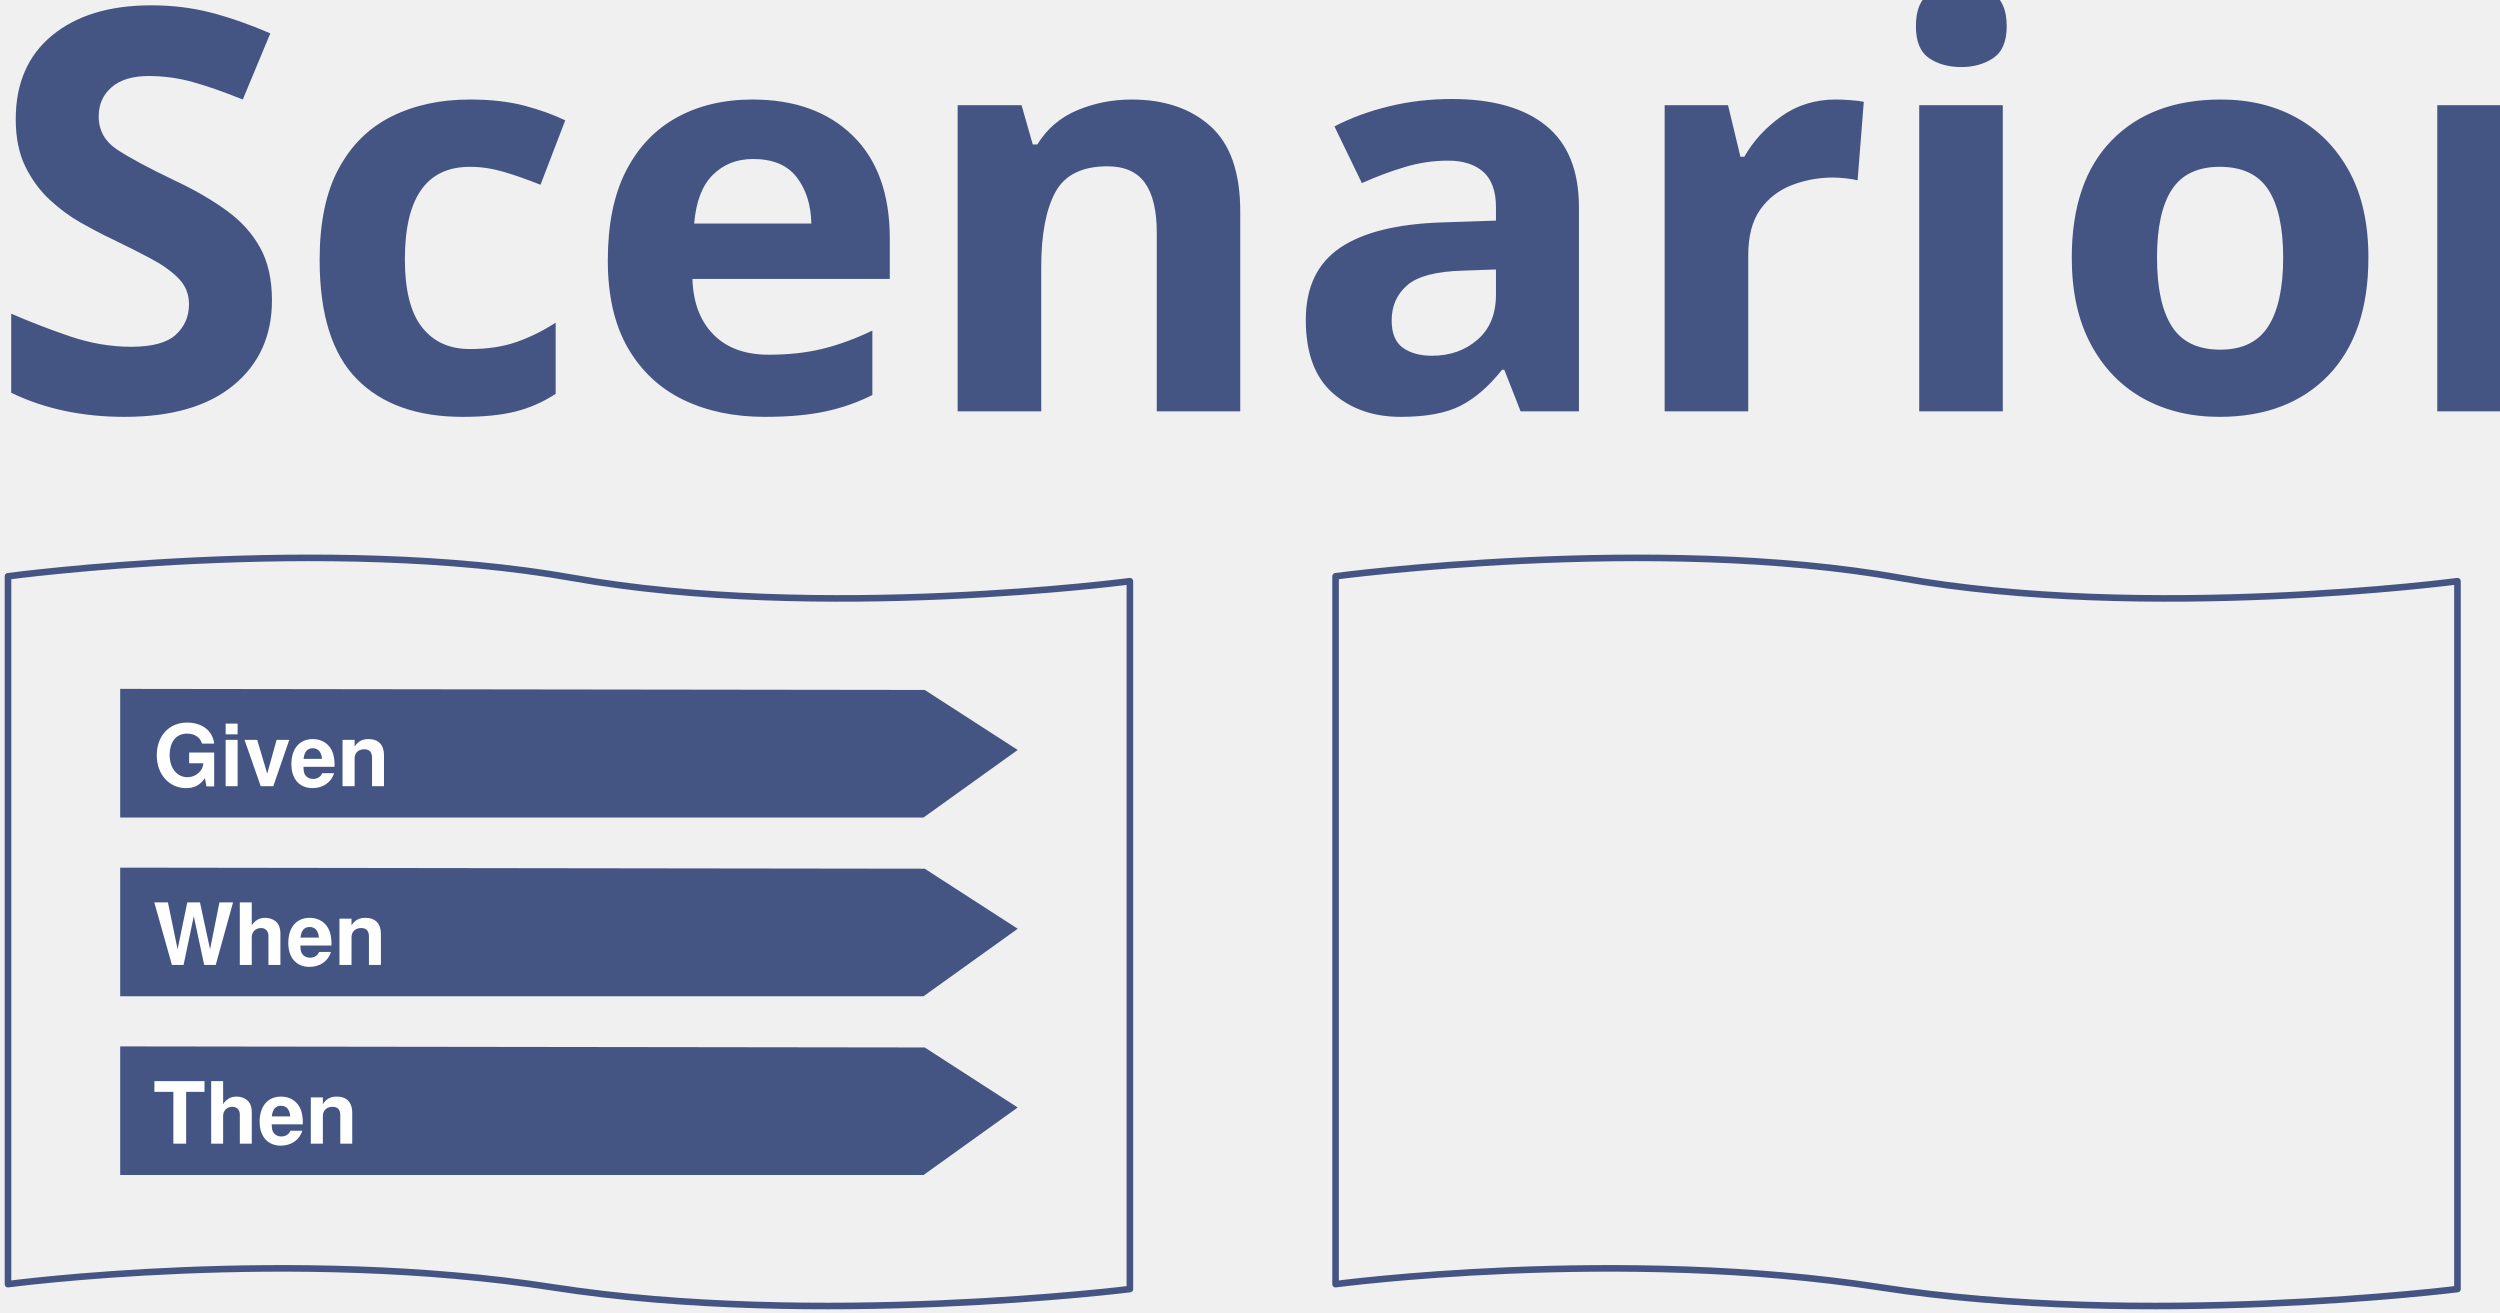
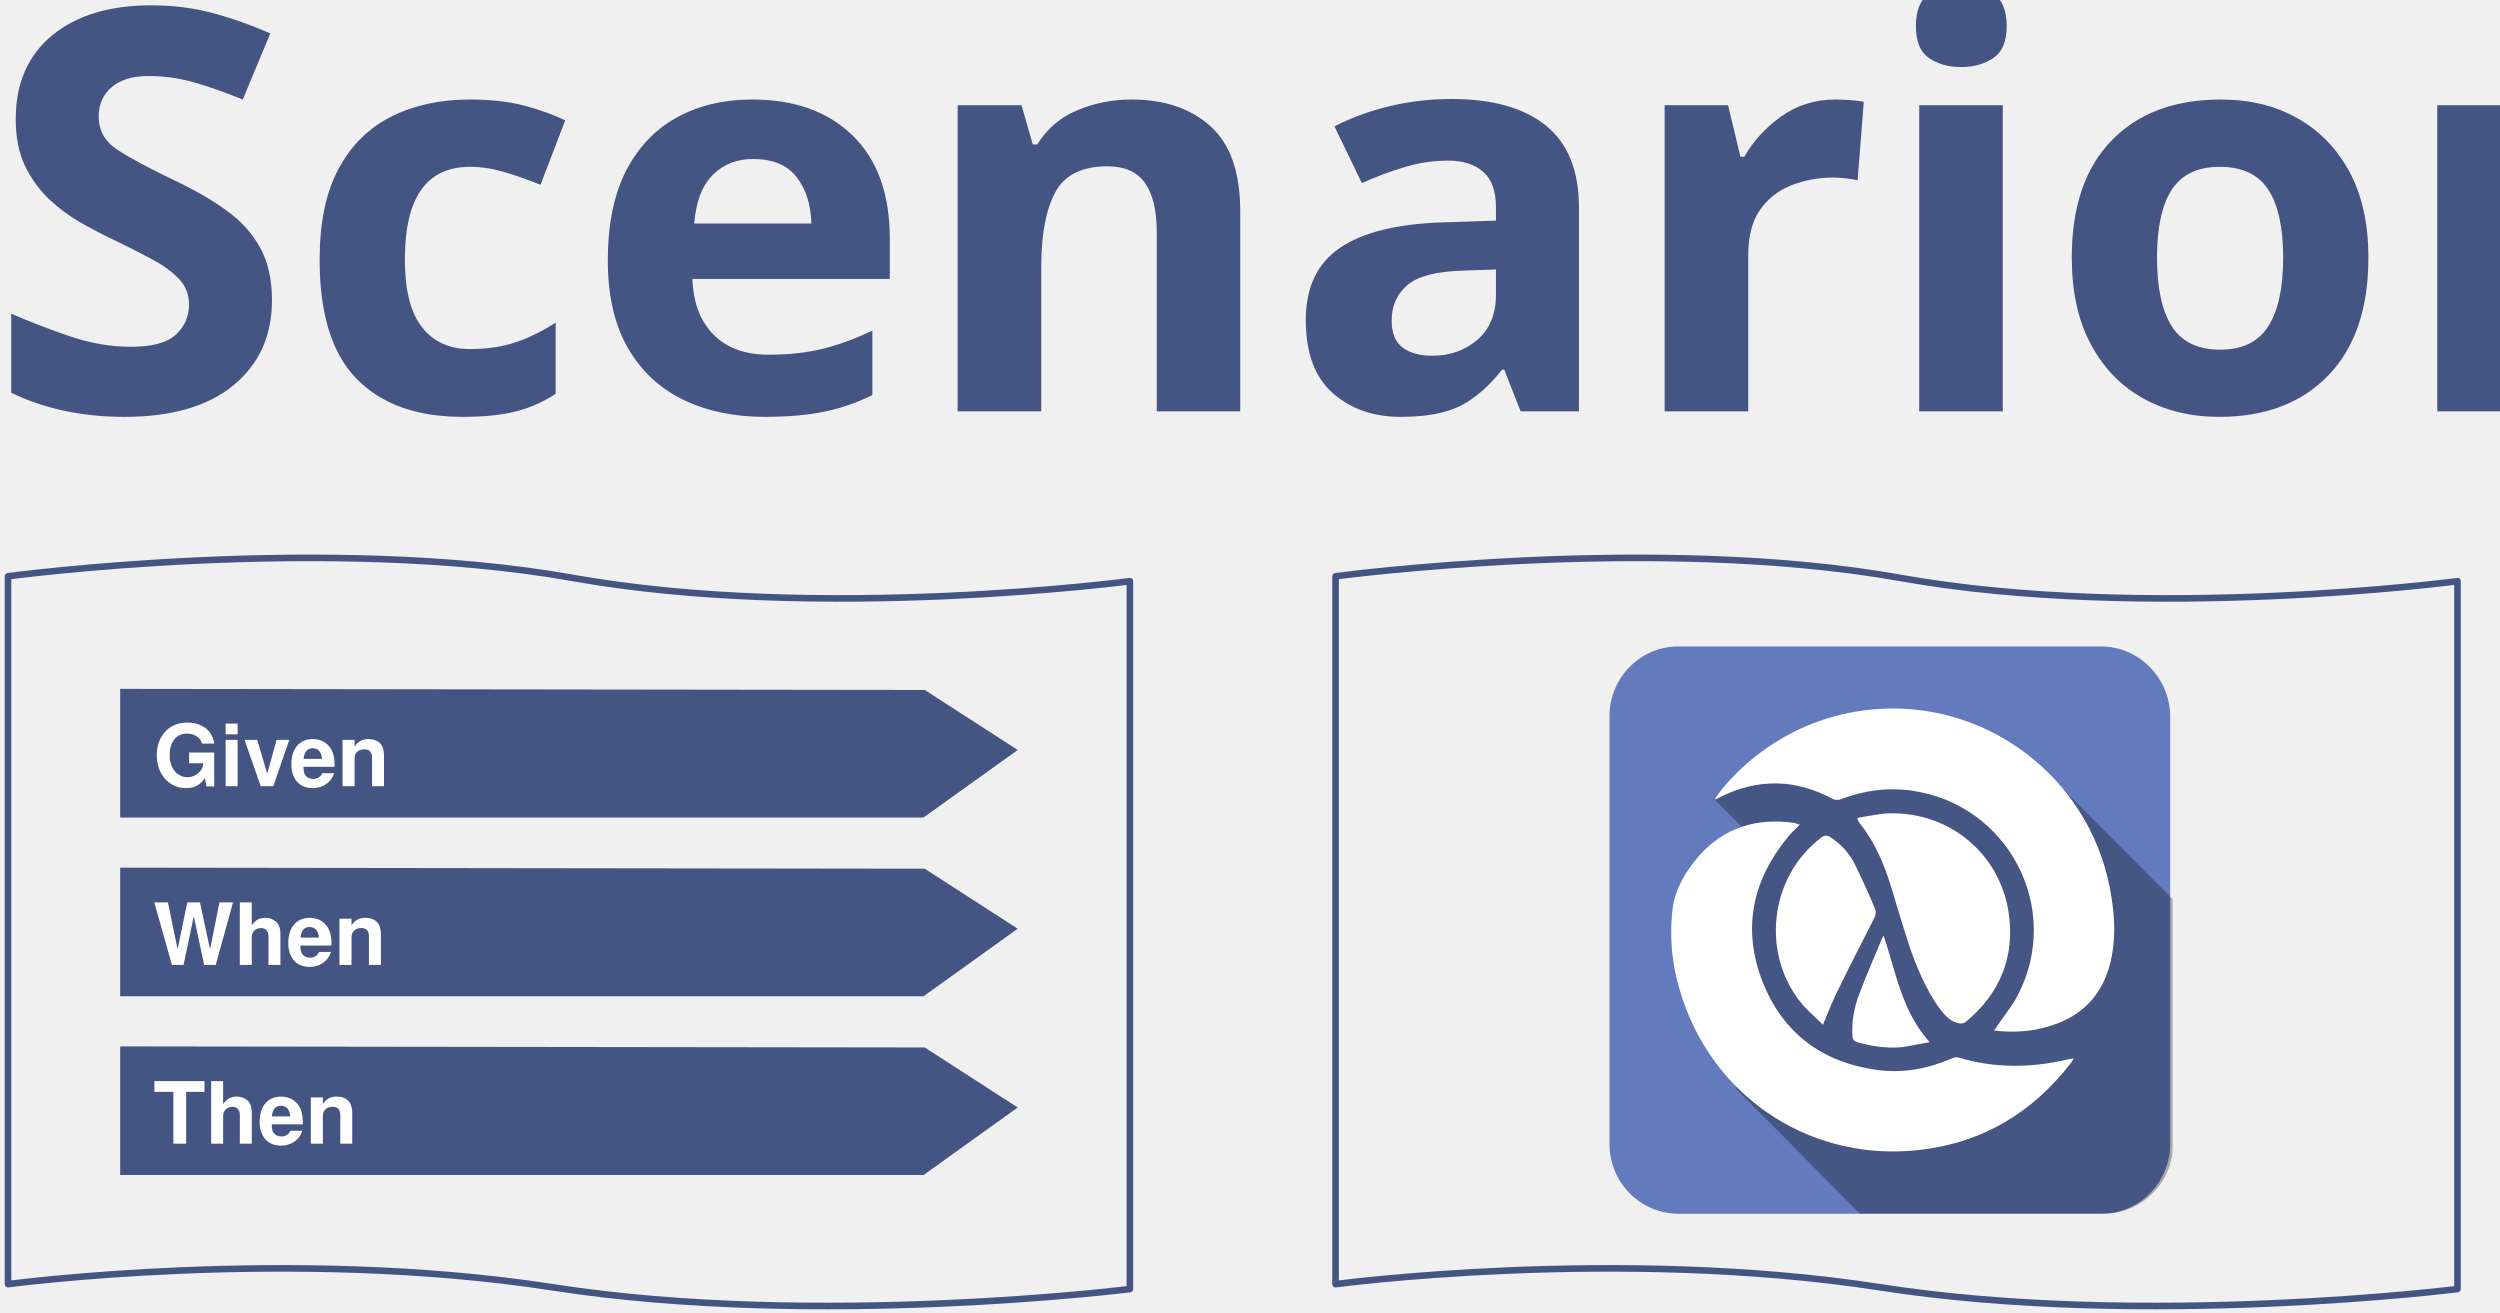
- <svg xmlns="http://www.w3.org/2000/svg" width="379px" height="199px" viewBox="0 0 379 199" version="1.1">
-   <defs />
+ <svg xmlns="http://www.w3.org/2000/svg" xmlns:xlink="http://www.w3.org/1999/xlink" width="379px" height="199px" viewBox="0 0 379 199" version="1.1">
+   <defs>
+     <path d="M74.889,0 L10.483,0 C4.708,0 0,4.743 0,10.56 L0,38.826 L0,75.44 C0,81.257 4.708,86 10.483,86 L74.952,86 C80.727,86 85.435,81.257 85.435,75.44 L85.435,49.134 L85.435,10.56 C85.372,4.743 80.664,0 74.889,0 Z" id="path-1" />
+   </defs>
  <g id="Page-1" stroke="none" stroke-width="1" fill="none" fill-rule="evenodd">
    <g id="scenarior" transform="translate(-98, -111)">
      <path d="M300.473,198.365 C300.473,198.365 348.563,191.922 386.098,198.613 C423.633,205.305 470.551,199.109 470.551,199.109 L470.551,306.421 C470.551,306.421 423.048,312.369 383.166,306.173 C343.286,299.977 300.472,305.678 300.472,305.678 L300.472,198.365 L300.473,198.365 Z" id="Shape" stroke="#455583" stroke-linecap="round" stroke-linejoin="round" />
      <g id="Group" transform="translate(95.36171, 106.353)" fill="#455583" font-family="Etelka-Bold, Etelka" font-size="85" font-weight="bold">
        <text id="Scenarior">
          <tspan x="0.43" y="67">Scenarior</tspan>
        </text>
      </g>
      <path d="M99.213,198.365 C99.213,198.365 147.303,191.922 184.838,198.613 C222.373,205.305 269.291,199.109 269.291,199.109 L269.291,306.421 C269.291,306.421 221.788,312.369 181.906,306.173 C142.026,299.977 99.213,305.678 99.213,305.678 L99.213,198.365 L99.213,198.365 Z" id="Shape" stroke="#455583" stroke-linecap="round" stroke-linejoin="round" />
      <polygon id="Shape" fill="#455583" fill-rule="nonzero" points="116.221 215.433 116.221 234.933 238.005 234.933 252.283 224.696 238.189 215.596 116.22 215.433" />
      <g id="Group" transform="translate(121.2205, 217.1831)" fill="#FFFFFF" font-family="Helvetica-Bold, Helvetica" font-size="13" font-weight="bold">
        <text id="Given">
          <tspan x="0" y="13">Given</tspan>
        </text>
      </g>
      <polygon id="Shape" fill="#455583" fill-rule="nonzero" points="116.221 242.533 116.221 262.033 238.005 262.033 252.283 251.796 238.189 242.696 116.22 242.534" />
      <g id="Group" transform="translate(121.2205, 244.2835)" fill="#FFFFFF" font-family="Helvetica-Bold, Helvetica" font-size="13" font-weight="bold">
        <text id="When">
          <tspan x="0" y="13">When</tspan>
        </text>
      </g>
      <polygon id="Shape" fill="#455583" fill-rule="nonzero" points="116.221 269.634 116.221 289.134 238.005 289.134 252.283 278.896 238.189 269.796 116.22 269.634" />
      <g id="Group" transform="translate(121.2205, 271.3839)" fill="#FFFFFF" font-family="Helvetica-Bold, Helvetica" font-size="13" font-weight="bold">
        <text id="Then">
          <tspan x="0" y="13">Then</tspan>
        </text>
      </g>
      <rect id="path" x="340.157" y="210.307" width="87.874" height="81.661" />
      <g id="Clipped" />
+       <g id="clojure-dark-blue-icon" transform="translate(342, 209)">
+         <path d="M74.508,0 L10.43,0 C4.684,0 0,4.743 0,10.56 L0,38.826 L0,75.44 C0,81.257 4.684,86 10.43,86 L74.57,86 C80.316,86 85,81.257 85,75.44 L85,49.134 L85,10.56 C84.938,4.743 80.253,0 74.508,0 Z" id="Shape" fill="#637ABC" fill-rule="nonzero" />
+         <g id="Clipped">
+           <mask id="mask-2" fill="white">
+             <use xlink:href="#path-1" />
+           </mask>
+           <g id="SVGID_2_" />
+           <polygon id="Shape" fill="#000000" fill-rule="nonzero" opacity="0.3" mask="url(#mask-2)" points="19.209 67.093 37.978 86 85.372 86 85.372 38.321 66.98 19.856 18.33 20.551 15.756 23.018 19.962 27.254" />
+         </g>
+         <g id="Group" transform="translate(9, 9)" fill="#FFFFFF" fill-rule="nonzero">
+           <path d="M19.833,18.007 C19.141,18.763 18.448,19.33 17.944,20.022 C12.593,26.57 11.144,33.874 14.167,41.744 C17.252,49.615 23.233,54.085 31.67,55.219 C35.574,55.722 39.289,55.03 42.878,53.456 C43.193,53.33 43.633,53.204 43.948,53.33 C49.363,54.967 54.841,54.904 60.319,53.644 C60.633,53.581 60.885,53.519 61.389,53.456 C61.2,53.77 61.074,53.959 60.948,54.148 C55.156,61.641 47.663,66.174 38.219,67.307 C22.037,69.259 7.241,59.878 2.078,44.452 C0.567,40.044 8.8817842e-16,35.448 0.567,30.789 C0.944,27.767 2.519,25.122 4.533,22.793 C8.374,18.448 13.285,16.937 19.015,17.756 C19.267,17.819 19.456,17.881 19.833,18.007 Z" id="Shape" />
+           <path d="M49.3,49.237 C50.496,47.411 51.881,45.774 52.889,43.885 C59.752,30.726 51.441,14.859 36.707,12.844 C33.056,12.341 29.53,12.844 26.067,14.167 C25.752,14.293 25.185,14.293 24.933,14.167 C19.267,11.081 13.537,10.956 7.744,13.852 C7.493,13.978 7.304,14.104 7.052,14.167 C7.052,14.167 6.989,14.167 6.926,14.104 C8.941,11.333 11.333,8.941 14.104,6.926 C19.078,3.274 24.619,1.196 30.663,0.567 C47.789,-1.133 63.467,10.578 66.804,27.389 C67.496,30.852 67.811,34.315 67.181,37.778 C66.174,43.319 63.026,47.033 57.548,48.607 C54.904,49.426 52.07,49.552 49.3,49.237 Z" id="Shape" />
+           <path d="M28.585,17 C30.159,16.748 31.733,16.37 33.244,16.307 C42.374,15.993 50.119,22.289 51.504,31.293 C52.511,37.967 50.244,43.57 45.019,47.915 C44.767,48.167 44.2,48.23 43.822,48.104 C42.374,47.726 41.556,46.593 40.737,45.459 C38.848,42.689 37.526,39.541 36.456,36.393 C35.448,33.37 34.567,30.285 33.622,27.2 C32.552,23.8 31.167,20.589 28.9,17.756 C28.837,17.63 28.774,17.567 28.711,17.441 C28.648,17.378 28.648,17.315 28.585,17 Z" id="Shape" />
+           <path d="M23.359,48.356 C22.352,47.348 21.344,46.467 20.4,45.459 C13.915,37.967 15.111,26.067 23.044,20.022 C23.611,19.581 23.989,19.581 24.556,19.959 C26.13,21.03 27.452,22.415 28.27,24.178 C29.341,26.381 30.348,28.585 31.293,30.852 C31.419,31.167 31.356,31.733 31.167,32.111 C29.404,35.637 27.578,39.1 25.878,42.626 C24.933,44.389 24.241,46.278 23.359,48.356 Z" id="Shape" />
+           <path d="M32.552,34.819 C34.441,40.422 35.322,46.341 39.541,51 C37.967,51.252 36.644,51.567 35.259,51.756 C32.993,51.944 30.726,51.63 28.585,51 C28.019,50.811 27.83,50.559 27.83,49.993 C27.704,47.852 28.081,45.774 28.837,43.759 C29.907,40.926 31.104,38.156 32.3,35.322 C32.363,35.196 32.426,35.07 32.552,34.819 Z" id="Shape" />
+         </g>
+       </g>
    </g>
  </g>
</svg>
